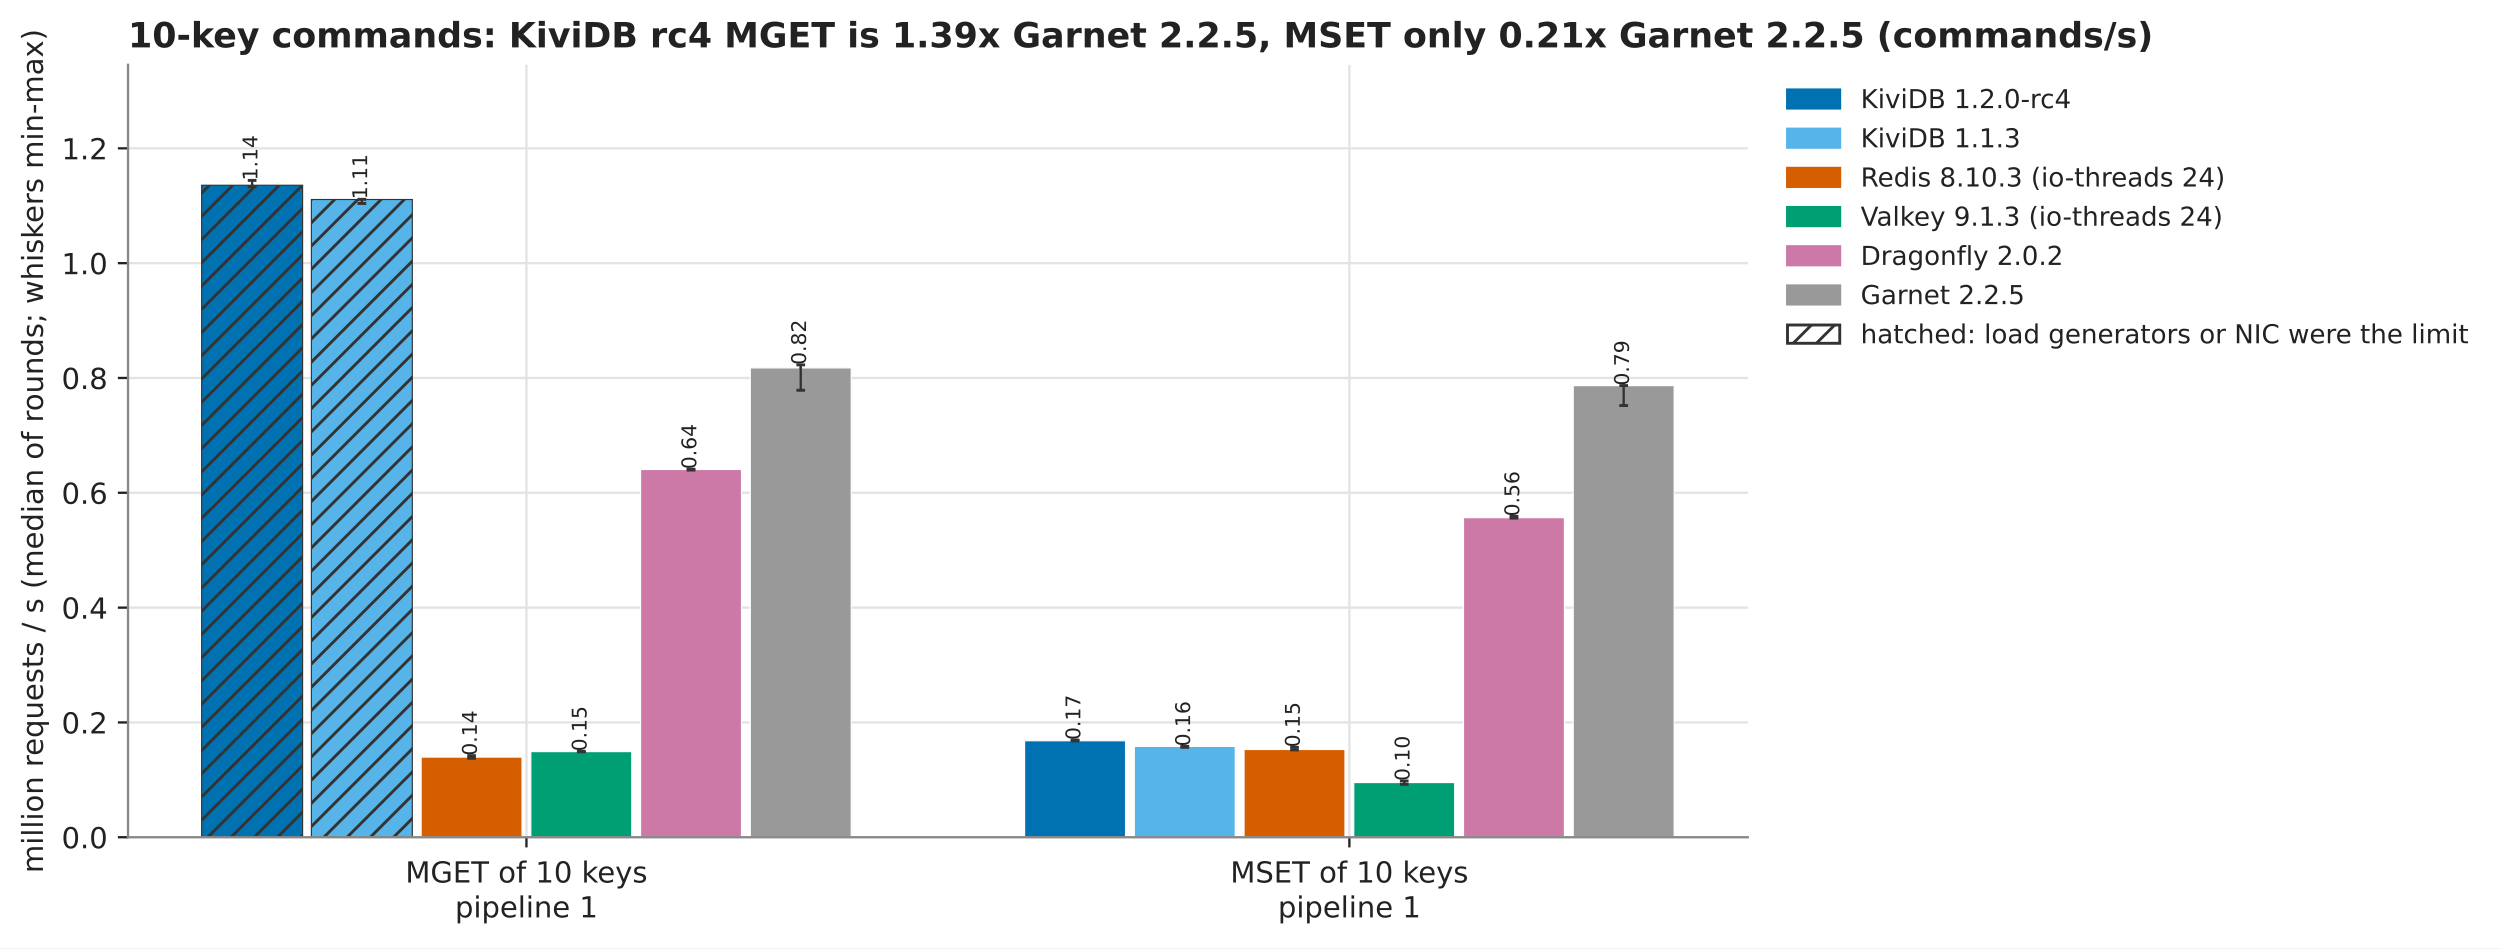
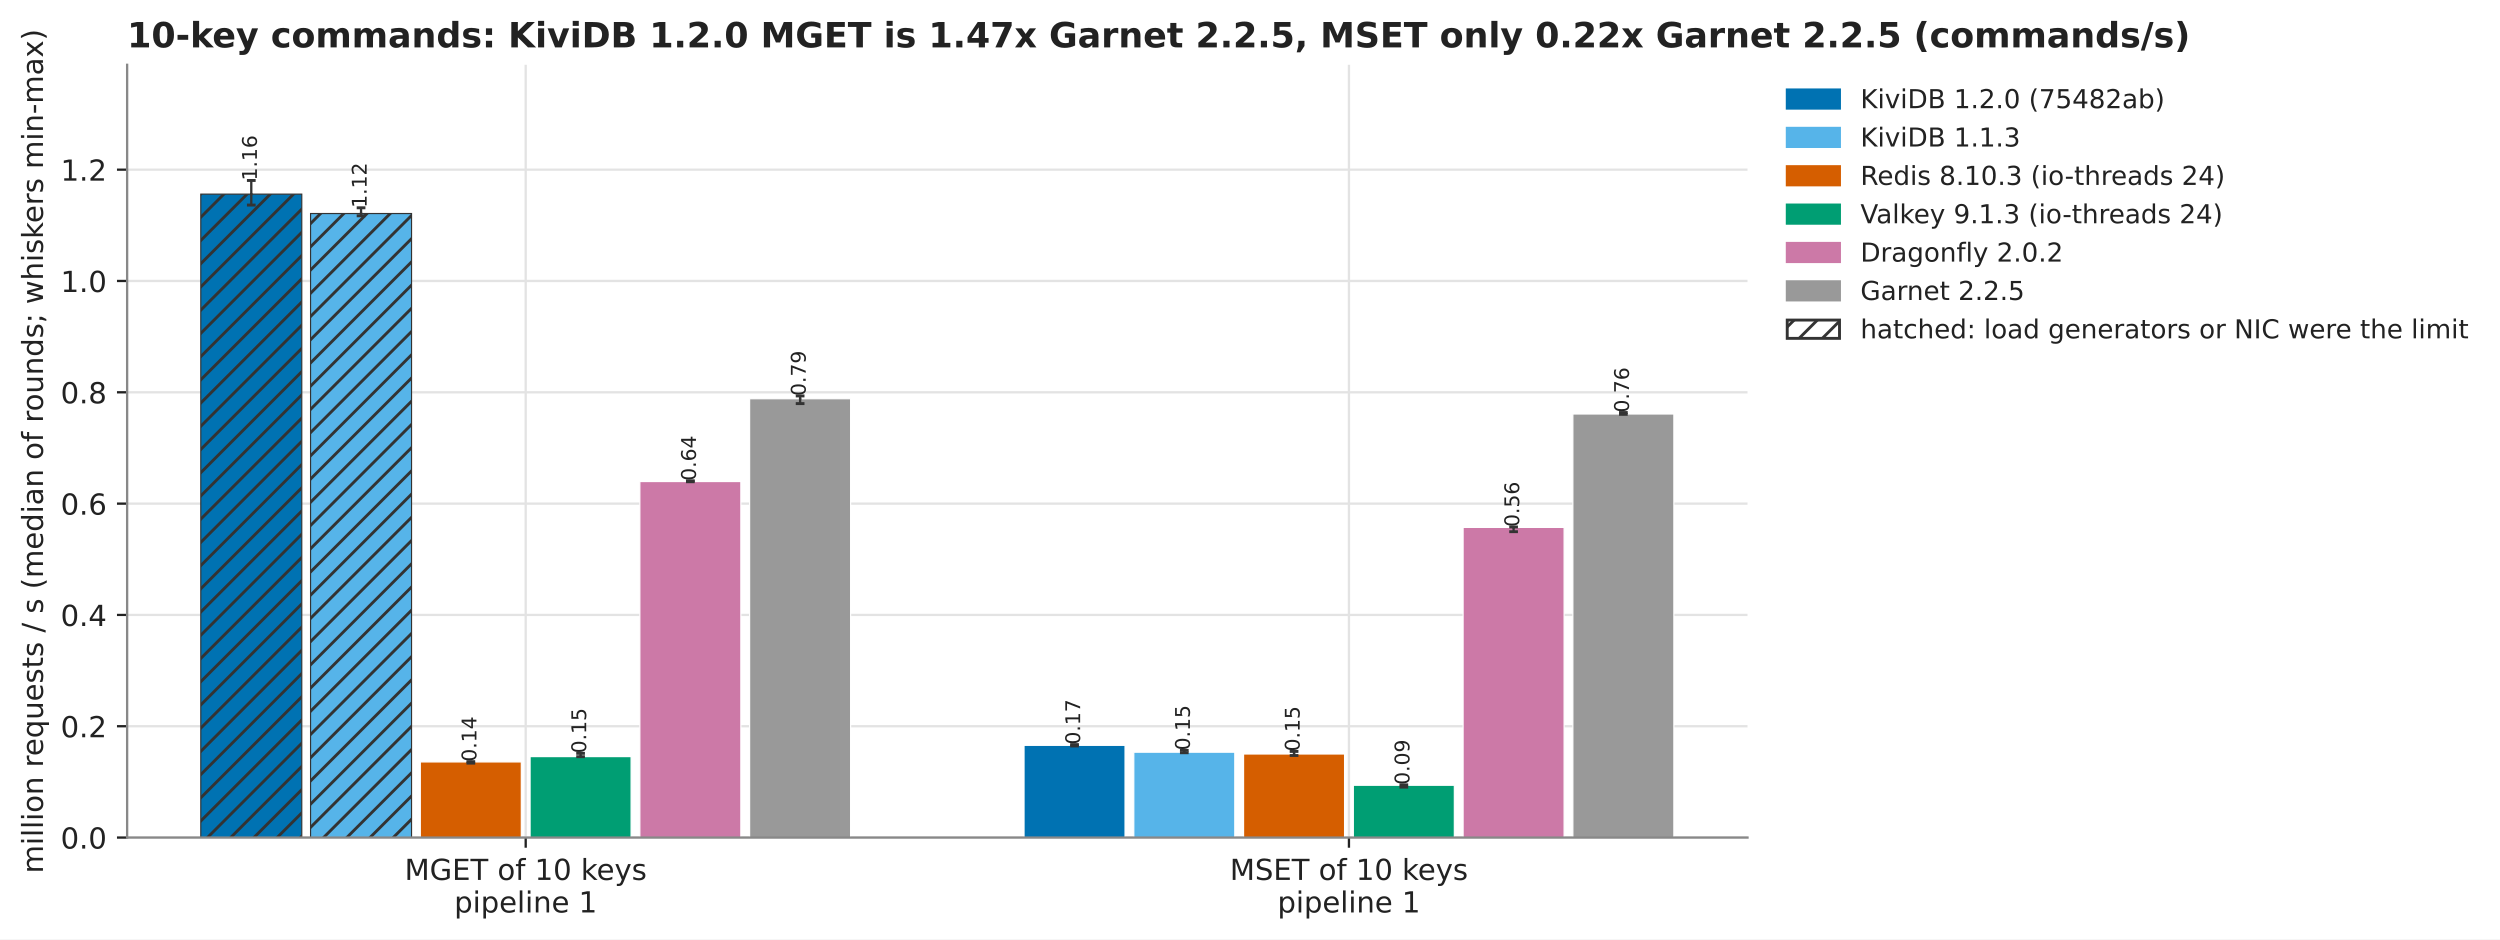
- <svg xmlns="http://www.w3.org/2000/svg" xmlns:xlink="http://www.w3.org/1999/xlink" width="861.239pt" height="326.636pt" viewBox="0 0 861.239 326.636" version="1.1">
+ <svg xmlns="http://www.w3.org/2000/svg" xmlns:xlink="http://www.w3.org/1999/xlink" width="860.912pt" height="323.506pt" viewBox="0 0 860.912 323.506" version="1.1">
  <defs>
    <style type="text/css">*{stroke-linejoin: round; stroke-linecap: butt}</style>
  </defs>
  <g id="figure_1">
    <g id="patch_1">
-       <path d="M -0 326.636  L 861.239 326.636  L 861.239 0  L -0 0  z " style="fill: #ffffff" />
+       <path d="M 0 323.506  L 860.912 323.506  L 860.912 0  L 0 0  z " style="fill: #ffffff" />
    </g>
    <g id="axes_1">
      <g id="patch_2">
-         <path d="M 44.104 288.43  L 602.104 288.43  L 602.104 22.318  L 44.104 22.318  z " style="fill: #ffffff" />
+         <path d="M 43.781 288.43  L 601.781 288.43  L 601.781 22.318  L 43.781 22.318  z " style="fill: #ffffff" />
      </g>
      <g id="matplotlib.axis_1">
        <g id="xtick_1">
          <g id="line2d_1">
-             <path d="M 181.355 288.43  L 181.355 22.318  " clip-path="url(#p637292c059)" style="fill: none; stroke: #e3e3e3; stroke-width: 0.8; stroke-linecap: square" />
+             <path d="M 181.032 288.43  L 181.032 22.318  " clip-path="url(#pe5ea37cde8)" style="fill: none; stroke: #e3e3e3; stroke-width: 0.8; stroke-linecap: square" />
          </g>
          <g id="line2d_2">
            <defs>
-               <path id="m4858686afa" d="M 0 0  L 0 3.5  " style="stroke: #222222; stroke-width: 0.8" />
+               <path id="ma29262323c" d="M 0 0  L 0 3.5  " style="stroke: #222222; stroke-width: 0.8" />
            </defs>
            <g>
-               <use xlink:href="#m4858686afa" x="181.355" y="288.43" style="fill: #222222; stroke: #222222; stroke-width: 0.8" />
+               <use xlink:href="#ma29262323c" x="181.032" y="288.43" style="fill: #222222; stroke: #222222; stroke-width: 0.8" />
            </g>
          </g>
          <g id="text_1">
-             <text style="font-size: 10px; font-family: 'DejaVu Sans'; fill: #222222" transform="translate(139.6462 304.0295)">MGET of 10 keys</text>
-             <text style="font-size: 10px; font-family: 'DejaVu Sans'; fill: #222222" transform="translate(156.747 316.0323)">pipeline 1</text>
+             <text style="fill: #222222; font: 10px 'DejaVu Sans'" transform="translate(139.3267 303.0286)">MGET of 10 keys</text>
+             <text style="fill: #222222; font: 10px 'DejaVu Sans'" transform="translate(156.4244 314.2264)">pipeline 1</text>
          </g>
        </g>
        <g id="xtick_2">
          <g id="line2d_3">
-             <path d="M 464.853 288.43  L 464.853 22.318  " clip-path="url(#p637292c059)" style="fill: none; stroke: #e3e3e3; stroke-width: 0.8; stroke-linecap: square" />
+             <path d="M 464.53 288.43  L 464.53 22.318  " clip-path="url(#pe5ea37cde8)" style="fill: none; stroke: #e3e3e3; stroke-width: 0.8; stroke-linecap: square" />
          </g>
          <g id="line2d_4">
            <g>
-               <use xlink:href="#m4858686afa" x="464.853" y="288.43" style="fill: #222222; stroke: #222222; stroke-width: 0.8" />
+               <use xlink:href="#ma29262323c" x="464.53" y="288.43" style="fill: #222222; stroke: #222222; stroke-width: 0.8" />
            </g>
          </g>
          <g id="text_2">
-             <text style="font-size: 10px; font-family: 'DejaVu Sans'; fill: #222222" transform="translate(423.8444 304.0295)">MSET of 10 keys</text>
-             <text style="font-size: 10px; font-family: 'DejaVu Sans'; fill: #222222" transform="translate(440.2452 316.0323)">pipeline 1</text>
+             <text style="fill: #222222; font: 10px 'DejaVu Sans'" transform="translate(423.5249 303.0286)">MSET of 10 keys</text>
+             <text style="fill: #222222; font: 10px 'DejaVu Sans'" transform="translate(439.9225 314.2264)">pipeline 1</text>
          </g>
        </g>
      </g>
      <g id="matplotlib.axis_2">
        <g id="ytick_1">
          <g id="line2d_5">
-             <path d="M 44.104 288.43  L 602.104 288.43  " clip-path="url(#p637292c059)" style="fill: none; stroke: #e3e3e3; stroke-width: 0.8; stroke-linecap: square" />
+             <path d="M 43.781 288.43  L 601.781 288.43  " clip-path="url(#pe5ea37cde8)" style="fill: none; stroke: #e3e3e3; stroke-width: 0.8; stroke-linecap: square" />
          </g>
          <g id="line2d_6">
            <defs>
-               <path id="mfb2376fb1e" d="M 0 0  L -3.5 0  " style="stroke: #222222; stroke-width: 0.8" />
+               <path id="m097b9c118c" d="M 0 0  L -3.5 0  " style="stroke: #222222; stroke-width: 0.8" />
            </defs>
            <g>
-               <use xlink:href="#mfb2376fb1e" x="44.104" y="288.43" style="fill: #222222; stroke: #222222; stroke-width: 0.8" />
+               <use xlink:href="#m097b9c118c" x="43.781" y="288.43" style="fill: #222222; stroke: #222222; stroke-width: 0.8" />
            </g>
          </g>
          <g id="text_3">
-             <text style="font-size: 10px; font-family: 'DejaVu Sans'; text-anchor: end; fill: #222222" x="37.104" y="292.229" transform="rotate(-0 37.10391 292.229)">0.0</text>
+             <text style="fill: #222222; font: 10px 'DejaVu Sans'; text-anchor: end" x="36.781" y="292.229" transform="rotate(-0 36.78125 292.2293)">0.0</text>
          </g>
        </g>
        <g id="ytick_2">
          <g id="line2d_7">
-             <path d="M 44.104 248.875  L 602.104 248.875  " clip-path="url(#p637292c059)" style="fill: none; stroke: #e3e3e3; stroke-width: 0.8; stroke-linecap: square" />
+             <path d="M 43.781 250.096  L 601.781 250.096  " clip-path="url(#pe5ea37cde8)" style="fill: none; stroke: #e3e3e3; stroke-width: 0.8; stroke-linecap: square" />
          </g>
          <g id="line2d_8">
            <g>
-               <use xlink:href="#mfb2376fb1e" x="44.104" y="248.875" style="fill: #222222; stroke: #222222; stroke-width: 0.8" />
+               <use xlink:href="#m097b9c118c" x="43.781" y="250.096" style="fill: #222222; stroke: #222222; stroke-width: 0.8" />
            </g>
          </g>
          <g id="text_4">
-             <text style="font-size: 10px; font-family: 'DejaVu Sans'; text-anchor: end; fill: #222222" x="37.104" y="252.674" transform="rotate(-0 37.10391 252.6737)">0.2</text>
+             <text style="fill: #222222; font: 10px 'DejaVu Sans'; text-anchor: end" x="36.781" y="253.895" transform="rotate(-0 36.78125 253.8955)">0.2</text>
          </g>
        </g>
        <g id="ytick_3">
          <g id="line2d_9">
-             <path d="M 44.104 209.32  L 602.104 209.32  " clip-path="url(#p637292c059)" style="fill: none; stroke: #e3e3e3; stroke-width: 0.8; stroke-linecap: square" />
+             <path d="M 43.781 211.762  L 601.781 211.762  " clip-path="url(#pe5ea37cde8)" style="fill: none; stroke: #e3e3e3; stroke-width: 0.8; stroke-linecap: square" />
          </g>
          <g id="line2d_10">
            <g>
-               <use xlink:href="#mfb2376fb1e" x="44.104" y="209.32" style="fill: #222222; stroke: #222222; stroke-width: 0.8" />
+               <use xlink:href="#m097b9c118c" x="43.781" y="211.762" style="fill: #222222; stroke: #222222; stroke-width: 0.8" />
            </g>
          </g>
          <g id="text_5">
-             <text style="font-size: 10px; font-family: 'DejaVu Sans'; text-anchor: end; fill: #222222" x="37.104" y="213.118" transform="rotate(-0 37.10391 213.1184)">0.4</text>
+             <text style="fill: #222222; font: 10px 'DejaVu Sans'; text-anchor: end" x="36.781" y="215.562" transform="rotate(-0 36.78125 215.5616)">0.4</text>
          </g>
        </g>
        <g id="ytick_4">
          <g id="line2d_11">
-             <path d="M 44.104 169.764  L 602.104 169.764  " clip-path="url(#p637292c059)" style="fill: none; stroke: #e3e3e3; stroke-width: 0.8; stroke-linecap: square" />
+             <path d="M 43.781 173.428  L 601.781 173.428  " clip-path="url(#pe5ea37cde8)" style="fill: none; stroke: #e3e3e3; stroke-width: 0.8; stroke-linecap: square" />
          </g>
          <g id="line2d_12">
            <g>
-               <use xlink:href="#mfb2376fb1e" x="44.104" y="169.764" style="fill: #222222; stroke: #222222; stroke-width: 0.8" />
+               <use xlink:href="#m097b9c118c" x="43.781" y="173.428" style="fill: #222222; stroke: #222222; stroke-width: 0.8" />
            </g>
          </g>
          <g id="text_6">
-             <text style="font-size: 10px; font-family: 'DejaVu Sans'; text-anchor: end; fill: #222222" x="37.104" y="173.563" transform="rotate(-0 37.10391 173.5632)">0.6</text>
+             <text style="fill: #222222; font: 10px 'DejaVu Sans'; text-anchor: end" x="36.781" y="177.228" transform="rotate(-0 36.78125 177.2277)">0.6</text>
          </g>
        </g>
        <g id="ytick_5">
          <g id="line2d_13">
-             <path d="M 44.104 130.209  L 602.104 130.209  " clip-path="url(#p637292c059)" style="fill: none; stroke: #e3e3e3; stroke-width: 0.8; stroke-linecap: square" />
+             <path d="M 43.781 135.095  L 601.781 135.095  " clip-path="url(#pe5ea37cde8)" style="fill: none; stroke: #e3e3e3; stroke-width: 0.8; stroke-linecap: square" />
          </g>
          <g id="line2d_14">
            <g>
-               <use xlink:href="#mfb2376fb1e" x="44.104" y="130.209" style="fill: #222222; stroke: #222222; stroke-width: 0.8" />
+               <use xlink:href="#m097b9c118c" x="43.781" y="135.095" style="fill: #222222; stroke: #222222; stroke-width: 0.8" />
            </g>
          </g>
          <g id="text_7">
-             <text style="font-size: 10px; font-family: 'DejaVu Sans'; text-anchor: end; fill: #222222" x="37.104" y="134.008" transform="rotate(-0 37.10391 134.0079)">0.8</text>
+             <text style="fill: #222222; font: 10px 'DejaVu Sans'; text-anchor: end" x="36.781" y="138.894" transform="rotate(-0 36.78125 138.8938)">0.8</text>
          </g>
        </g>
        <g id="ytick_6">
          <g id="line2d_15">
-             <path d="M 44.104 90.654  L 602.104 90.654  " clip-path="url(#p637292c059)" style="fill: none; stroke: #e3e3e3; stroke-width: 0.8; stroke-linecap: square" />
+             <path d="M 43.781 96.761  L 601.781 96.761  " clip-path="url(#pe5ea37cde8)" style="fill: none; stroke: #e3e3e3; stroke-width: 0.8; stroke-linecap: square" />
          </g>
          <g id="line2d_16">
            <g>
-               <use xlink:href="#mfb2376fb1e" x="44.104" y="90.654" style="fill: #222222; stroke: #222222; stroke-width: 0.8" />
+               <use xlink:href="#m097b9c118c" x="43.781" y="96.761" style="fill: #222222; stroke: #222222; stroke-width: 0.8" />
            </g>
          </g>
          <g id="text_8">
-             <text style="font-size: 10px; font-family: 'DejaVu Sans'; text-anchor: end; fill: #222222" x="37.104" y="94.453" transform="rotate(-0 37.10391 94.45269)">1.0</text>
+             <text style="fill: #222222; font: 10px 'DejaVu Sans'; text-anchor: end" x="36.781" y="100.56" transform="rotate(-0 36.78125 100.5599)">1.0</text>
          </g>
        </g>
        <g id="ytick_7">
          <g id="line2d_17">
-             <path d="M 44.104 51.099  L 602.104 51.099  " clip-path="url(#p637292c059)" style="fill: none; stroke: #e3e3e3; stroke-width: 0.8; stroke-linecap: square" />
+             <path d="M 43.781 58.427  L 601.781 58.427  " clip-path="url(#pe5ea37cde8)" style="fill: none; stroke: #e3e3e3; stroke-width: 0.8; stroke-linecap: square" />
          </g>
          <g id="line2d_18">
            <g>
-               <use xlink:href="#mfb2376fb1e" x="44.104" y="51.099" style="fill: #222222; stroke: #222222; stroke-width: 0.8" />
+               <use xlink:href="#m097b9c118c" x="43.781" y="58.427" style="fill: #222222; stroke: #222222; stroke-width: 0.8" />
            </g>
          </g>
          <g id="text_9">
-             <text style="font-size: 10px; font-family: 'DejaVu Sans'; text-anchor: end; fill: #222222" x="37.104" y="54.897" transform="rotate(-0 37.10391 54.89743)">1.2</text>
+             <text style="fill: #222222; font: 10px 'DejaVu Sans'; text-anchor: end" x="36.781" y="62.226" transform="rotate(-0 36.78125 62.22601)">1.2</text>
          </g>
        </g>
        <g id="text_10">
-           <text style="font-size: 10px; font-family: 'DejaVu Sans'; text-anchor: middle; fill: #222222" x="14.798" y="155.374" transform="rotate(-90 14.79844 155.3741)">million requests / s (median of rounds; whiskers min-max)</text>
+           <text style="fill: #222222; font: 10px 'DejaVu Sans'; text-anchor: middle" x="14.798" y="155.374" transform="rotate(-90 14.79844 155.3741)">million requests / s (median of rounds; whiskers min-max)</text>
        </g>
      </g>
      <g id="patch_3">
-         <path d="M 69.468 288.43  L 104.243 288.43  L 104.243 63.821  L 69.468 63.821  z " clip-path="url(#p637292c059)" style="fill: url(#h8022927307); stroke: #333333; stroke-width: 0.4; stroke-linejoin: miter" />
+         <path d="M 69.145 288.43  L 103.921 288.43  L 103.921 66.853  L 69.145 66.853  z " clip-path="url(#pe5ea37cde8)" style="fill: url(#ha1a0cb5567); stroke: #333333; stroke-width: 0.4; stroke-linejoin: miter" />
      </g>
      <g id="patch_4">
-         <path d="M 352.966 288.43  L 387.741 288.43  L 387.741 255.19  L 352.966 255.19  z " clip-path="url(#p637292c059)" style="fill: #0072b2; stroke: #ffffff; stroke-width: 0.4; stroke-linejoin: miter" />
+         <path d="M 352.643 288.43  L 387.419 288.43  L 387.419 256.683  L 352.643 256.683  z " clip-path="url(#pe5ea37cde8)" style="fill: #0072b2; stroke: #ffffff; stroke-width: 0.4; stroke-linejoin: miter" />
      </g>
      <g id="patch_5">
-         <path d="M 107.267 288.43  L 142.043 288.43  L 142.043 68.723  L 107.267 68.723  z " clip-path="url(#p637292c059)" style="fill: url(#h9b6478b9d1); stroke: #333333; stroke-width: 0.4; stroke-linejoin: miter" />
+         <path d="M 106.945 288.43  L 141.72 288.43  L 141.72 73.533  L 106.945 73.533  z " clip-path="url(#pe5ea37cde8)" style="fill: url(#ha9dd0ed3ce); stroke: #333333; stroke-width: 0.4; stroke-linejoin: miter" />
      </g>
      <g id="patch_6">
-         <path d="M 390.765 288.43  L 425.541 288.43  L 425.541 257.141  L 390.765 257.141  z " clip-path="url(#p637292c059)" style="fill: #56b4e9; stroke: #ffffff; stroke-width: 0.4; stroke-linejoin: miter" />
+         <path d="M 390.443 288.43  L 425.219 288.43  L 425.219 259.027  L 390.443 259.027  z " clip-path="url(#pe5ea37cde8)" style="fill: #56b4e9; stroke: #ffffff; stroke-width: 0.4; stroke-linejoin: miter" />
      </g>
      <g id="patch_7">
-         <path d="M 145.067 288.43  L 179.843 288.43  L 179.843 260.81  L 145.067 260.81  z " clip-path="url(#p637292c059)" style="fill: #d55e00; stroke: #ffffff; stroke-width: 0.4; stroke-linejoin: miter" />
+         <path d="M 144.744 288.43  L 179.52 288.43  L 179.52 262.386  L 144.744 262.386  z " clip-path="url(#pe5ea37cde8)" style="fill: #d55e00; stroke: #ffffff; stroke-width: 0.4; stroke-linejoin: miter" />
      </g>
      <g id="patch_8">
-         <path d="M 428.565 288.43  L 463.341 288.43  L 463.341 258.197  L 428.565 258.197  z " clip-path="url(#p637292c059)" style="fill: #d55e00; stroke: #ffffff; stroke-width: 0.4; stroke-linejoin: miter" />
+         <path d="M 428.243 288.43  L 463.018 288.43  L 463.018 259.656  L 428.243 259.656  z " clip-path="url(#pe5ea37cde8)" style="fill: #d55e00; stroke: #ffffff; stroke-width: 0.4; stroke-linejoin: miter" />
      </g>
      <g id="patch_9">
-         <path d="M 182.867 288.43  L 217.643 288.43  L 217.643 258.94  L 182.867 258.94  z " clip-path="url(#p637292c059)" style="fill: #009e73; stroke: #ffffff; stroke-width: 0.4; stroke-linejoin: miter" />
+         <path d="M 182.544 288.43  L 217.32 288.43  L 217.32 260.544  L 182.544 260.544  z " clip-path="url(#pe5ea37cde8)" style="fill: #009e73; stroke: #ffffff; stroke-width: 0.4; stroke-linejoin: miter" />
      </g>
      <g id="patch_10">
-         <path d="M 466.365 288.43  L 501.141 288.43  L 501.141 269.592  L 466.365 269.592  z " clip-path="url(#p637292c059)" style="fill: #009e73; stroke: #ffffff; stroke-width: 0.4; stroke-linejoin: miter" />
+         <path d="M 466.042 288.43  L 500.818 288.43  L 500.818 270.429  L 466.042 270.429  z " clip-path="url(#pe5ea37cde8)" style="fill: #009e73; stroke: #ffffff; stroke-width: 0.4; stroke-linejoin: miter" />
      </g>
      <g id="patch_11">
-         <path d="M 220.667 288.43  L 255.442 288.43  L 255.442 161.731  L 220.667 161.731  z " clip-path="url(#p637292c059)" style="fill: #cc79a7; stroke: #ffffff; stroke-width: 0.4; stroke-linejoin: miter" />
+         <path d="M 220.344 288.43  L 255.12 288.43  L 255.12 165.822  L 220.344 165.822  z " clip-path="url(#pe5ea37cde8)" style="fill: #cc79a7; stroke: #ffffff; stroke-width: 0.4; stroke-linejoin: miter" />
      </g>
      <g id="patch_12">
-         <path d="M 504.165 288.43  L 538.941 288.43  L 538.941 178.35  L 504.165 178.35  z " clip-path="url(#p637292c059)" style="fill: #cc79a7; stroke: #ffffff; stroke-width: 0.4; stroke-linejoin: miter" />
+         <path d="M 503.842 288.43  L 538.618 288.43  L 538.618 181.627  L 503.842 181.627  z " clip-path="url(#pe5ea37cde8)" style="fill: #cc79a7; stroke: #ffffff; stroke-width: 0.4; stroke-linejoin: miter" />
      </g>
      <g id="patch_13">
-         <path d="M 258.466 288.43  L 293.242 288.43  L 293.242 126.74  L 258.466 126.74  z " clip-path="url(#p637292c059)" style="fill: #999999; stroke: #ffffff; stroke-width: 0.4; stroke-linejoin: miter" />
+         <path d="M 258.144 288.43  L 292.919 288.43  L 292.919 137.323  L 258.144 137.323  z " clip-path="url(#pe5ea37cde8)" style="fill: #999999; stroke: #ffffff; stroke-width: 0.4; stroke-linejoin: miter" />
      </g>
      <g id="patch_14">
-         <path d="M 541.964 288.43  L 576.74 288.43  L 576.74 132.834  L 541.964 132.834  z " clip-path="url(#p637292c059)" style="fill: #999999; stroke: #ffffff; stroke-width: 0.4; stroke-linejoin: miter" />
+         <path d="M 541.642 288.43  L 576.418 288.43  L 576.418 142.569  L 541.642 142.569  z " clip-path="url(#pe5ea37cde8)" style="fill: #999999; stroke: #ffffff; stroke-width: 0.4; stroke-linejoin: miter" />
      </g>
      <g id="LineCollection_1">
-         <path d="M 86.855 64.339  L 86.855 62.144  " clip-path="url(#p637292c059)" style="fill: none; stroke: #333333; stroke-width: 0.8" />
+         <path d="M 86.533 70.614  L 86.533 62.144  " clip-path="url(#pe5ea37cde8)" style="fill: none; stroke: #333333; stroke-width: 0.8" />
      </g>
      <g id="line2d_19">
        <defs>
-           <path id="me67c59ea5a" d="M 1.5 0  L -1.5 -0  " style="stroke: #333333" />
+           <path id="m049da95241" d="M 1.5 0  L -1.5 -0  " style="stroke: #333333" />
        </defs>
-         <g clip-path="url(#p637292c059)">
-           <use xlink:href="#me67c59ea5a" x="86.855" y="64.339" style="fill: #333333; stroke: #333333" />
+         <g clip-path="url(#pe5ea37cde8)">
+           <use xlink:href="#m049da95241" x="86.533" y="70.614" style="fill: #333333; stroke: #333333" />
        </g>
      </g>
      <g id="line2d_20">
-         <g clip-path="url(#p637292c059)">
-           <use xlink:href="#me67c59ea5a" x="86.855" y="62.144" style="fill: #333333; stroke: #333333" />
+         <g clip-path="url(#pe5ea37cde8)">
+           <use xlink:href="#m049da95241" x="86.533" y="62.144" style="fill: #333333; stroke: #333333" />
        </g>
      </g>
      <g id="LineCollection_2">
-         <path d="M 370.354 255.245  L 370.354 254.934  " clip-path="url(#p637292c059)" style="fill: none; stroke: #333333; stroke-width: 0.8" />
+         <path d="M 370.031 256.9  L 370.031 256.403  " clip-path="url(#pe5ea37cde8)" style="fill: none; stroke: #333333; stroke-width: 0.8" />
      </g>
      <g id="line2d_21">
-         <g clip-path="url(#p637292c059)">
-           <use xlink:href="#me67c59ea5a" x="370.354" y="255.245" style="fill: #333333; stroke: #333333" />
+         <g clip-path="url(#pe5ea37cde8)">
+           <use xlink:href="#m049da95241" x="370.031" y="256.9" style="fill: #333333; stroke: #333333" />
        </g>
      </g>
      <g id="line2d_22">
-         <g clip-path="url(#p637292c059)">
-           <use xlink:href="#me67c59ea5a" x="370.354" y="254.934" style="fill: #333333; stroke: #333333" />
+         <g clip-path="url(#pe5ea37cde8)">
+           <use xlink:href="#m049da95241" x="370.031" y="256.403" style="fill: #333333; stroke: #333333" />
        </g>
      </g>
      <g id="LineCollection_3">
-         <path d="M 124.655 70.091  L 124.655 68.655  " clip-path="url(#p637292c059)" style="fill: none; stroke: #333333; stroke-width: 0.8" />
+         <path d="M 124.333 74.312  L 124.333 71.564  " clip-path="url(#pe5ea37cde8)" style="fill: none; stroke: #333333; stroke-width: 0.8" />
      </g>
      <g id="line2d_23">
-         <g clip-path="url(#p637292c059)">
-           <use xlink:href="#me67c59ea5a" x="124.655" y="70.091" style="fill: #333333; stroke: #333333" />
+         <g clip-path="url(#pe5ea37cde8)">
+           <use xlink:href="#m049da95241" x="124.333" y="74.312" style="fill: #333333; stroke: #333333" />
        </g>
      </g>
      <g id="line2d_24">
-         <g clip-path="url(#p637292c059)">
-           <use xlink:href="#me67c59ea5a" x="124.655" y="68.655" style="fill: #333333; stroke: #333333" />
+         <g clip-path="url(#pe5ea37cde8)">
+           <use xlink:href="#m049da95241" x="124.333" y="71.564" style="fill: #333333; stroke: #333333" />
        </g>
      </g>
      <g id="LineCollection_4">
-         <path d="M 408.153 257.469  L 408.153 257.119  " clip-path="url(#p637292c059)" style="fill: none; stroke: #333333; stroke-width: 0.8" />
+         <path d="M 407.831 259.224  L 407.831 258.4  " clip-path="url(#pe5ea37cde8)" style="fill: none; stroke: #333333; stroke-width: 0.8" />
      </g>
      <g id="line2d_25">
-         <g clip-path="url(#p637292c059)">
-           <use xlink:href="#me67c59ea5a" x="408.153" y="257.469" style="fill: #333333; stroke: #333333" />
+         <g clip-path="url(#pe5ea37cde8)">
+           <use xlink:href="#m049da95241" x="407.831" y="259.224" style="fill: #333333; stroke: #333333" />
        </g>
      </g>
      <g id="line2d_26">
-         <g clip-path="url(#p637292c059)">
-           <use xlink:href="#me67c59ea5a" x="408.153" y="257.119" style="fill: #333333; stroke: #333333" />
+         <g clip-path="url(#pe5ea37cde8)">
+           <use xlink:href="#m049da95241" x="407.831" y="258.4" style="fill: #333333; stroke: #333333" />
        </g>
      </g>
      <g id="LineCollection_5">
-         <path d="M 162.455 261.221  L 162.455 260.326  " clip-path="url(#p637292c059)" style="fill: none; stroke: #333333; stroke-width: 0.8" />
+         <path d="M 162.132 262.812  L 162.132 262.296  " clip-path="url(#pe5ea37cde8)" style="fill: none; stroke: #333333; stroke-width: 0.8" />
      </g>
      <g id="line2d_27">
-         <g clip-path="url(#p637292c059)">
-           <use xlink:href="#me67c59ea5a" x="162.455" y="261.221" style="fill: #333333; stroke: #333333" />
+         <g clip-path="url(#pe5ea37cde8)">
+           <use xlink:href="#m049da95241" x="162.132" y="262.812" style="fill: #333333; stroke: #333333" />
        </g>
      </g>
      <g id="line2d_28">
-         <g clip-path="url(#p637292c059)">
-           <use xlink:href="#me67c59ea5a" x="162.455" y="260.326" style="fill: #333333; stroke: #333333" />
+         <g clip-path="url(#pe5ea37cde8)">
+           <use xlink:href="#m049da95241" x="162.132" y="262.296" style="fill: #333333; stroke: #333333" />
        </g>
      </g>
      <g id="LineCollection_6">
-         <path d="M 445.953 258.337  L 445.953 257.453  " clip-path="url(#p637292c059)" style="fill: none; stroke: #333333; stroke-width: 0.8" />
+         <path d="M 445.63 260.163  L 445.63 258.761  " clip-path="url(#pe5ea37cde8)" style="fill: none; stroke: #333333; stroke-width: 0.8" />
      </g>
      <g id="line2d_29">
-         <g clip-path="url(#p637292c059)">
-           <use xlink:href="#me67c59ea5a" x="445.953" y="258.337" style="fill: #333333; stroke: #333333" />
+         <g clip-path="url(#pe5ea37cde8)">
+           <use xlink:href="#m049da95241" x="445.63" y="260.163" style="fill: #333333; stroke: #333333" />
        </g>
      </g>
      <g id="line2d_30">
-         <g clip-path="url(#p637292c059)">
-           <use xlink:href="#me67c59ea5a" x="445.953" y="257.453" style="fill: #333333; stroke: #333333" />
+         <g clip-path="url(#pe5ea37cde8)">
+           <use xlink:href="#m049da95241" x="445.63" y="258.761" style="fill: #333333; stroke: #333333" />
        </g>
      </g>
      <g id="LineCollection_7">
-         <path d="M 200.255 258.998  L 200.255 258.826  " clip-path="url(#p637292c059)" style="fill: none; stroke: #333333; stroke-width: 0.8" />
+         <path d="M 199.932 260.577  L 199.932 259.42  " clip-path="url(#pe5ea37cde8)" style="fill: none; stroke: #333333; stroke-width: 0.8" />
      </g>
      <g id="line2d_31">
-         <g clip-path="url(#p637292c059)">
-           <use xlink:href="#me67c59ea5a" x="200.255" y="258.998" style="fill: #333333; stroke: #333333" />
+         <g clip-path="url(#pe5ea37cde8)">
+           <use xlink:href="#m049da95241" x="199.932" y="260.577" style="fill: #333333; stroke: #333333" />
        </g>
      </g>
      <g id="line2d_32">
-         <g clip-path="url(#p637292c059)">
-           <use xlink:href="#me67c59ea5a" x="200.255" y="258.826" style="fill: #333333; stroke: #333333" />
+         <g clip-path="url(#pe5ea37cde8)">
+           <use xlink:href="#m049da95241" x="199.932" y="259.42" style="fill: #333333; stroke: #333333" />
        </g>
      </g>
      <g id="LineCollection_8">
-         <path d="M 483.753 270.196  L 483.753 269.043  " clip-path="url(#p637292c059)" style="fill: none; stroke: #333333; stroke-width: 0.8" />
+         <path d="M 483.43 271.057  L 483.43 270.271  " clip-path="url(#pe5ea37cde8)" style="fill: none; stroke: #333333; stroke-width: 0.8" />
      </g>
      <g id="line2d_33">
-         <g clip-path="url(#p637292c059)">
-           <use xlink:href="#me67c59ea5a" x="483.753" y="270.196" style="fill: #333333; stroke: #333333" />
+         <g clip-path="url(#pe5ea37cde8)">
+           <use xlink:href="#m049da95241" x="483.43" y="271.057" style="fill: #333333; stroke: #333333" />
        </g>
      </g>
      <g id="line2d_34">
-         <g clip-path="url(#p637292c059)">
-           <use xlink:href="#me67c59ea5a" x="483.753" y="269.043" style="fill: #333333; stroke: #333333" />
+         <g clip-path="url(#pe5ea37cde8)">
+           <use xlink:href="#m049da95241" x="483.43" y="270.271" style="fill: #333333; stroke: #333333" />
        </g>
      </g>
      <g id="LineCollection_9">
-         <path d="M 238.054 161.946  L 238.054 161.632  " clip-path="url(#p637292c059)" style="fill: none; stroke: #333333; stroke-width: 0.8" />
+         <path d="M 237.732 165.892  L 237.732 165.571  " clip-path="url(#pe5ea37cde8)" style="fill: none; stroke: #333333; stroke-width: 0.8" />
      </g>
      <g id="line2d_35">
-         <g clip-path="url(#p637292c059)">
-           <use xlink:href="#me67c59ea5a" x="238.054" y="161.946" style="fill: #333333; stroke: #333333" />
+         <g clip-path="url(#pe5ea37cde8)">
+           <use xlink:href="#m049da95241" x="237.732" y="165.892" style="fill: #333333; stroke: #333333" />
        </g>
      </g>
      <g id="line2d_36">
-         <g clip-path="url(#p637292c059)">
-           <use xlink:href="#me67c59ea5a" x="238.054" y="161.632" style="fill: #333333; stroke: #333333" />
+         <g clip-path="url(#pe5ea37cde8)">
+           <use xlink:href="#m049da95241" x="237.732" y="165.571" style="fill: #333333; stroke: #333333" />
        </g>
      </g>
      <g id="LineCollection_10">
-         <path d="M 521.553 178.494  L 521.553 177.887  " clip-path="url(#p637292c059)" style="fill: none; stroke: #333333; stroke-width: 0.8" />
+         <path d="M 521.23 183.098  L 521.23 181.47  " clip-path="url(#pe5ea37cde8)" style="fill: none; stroke: #333333; stroke-width: 0.8" />
      </g>
      <g id="line2d_37">
-         <g clip-path="url(#p637292c059)">
-           <use xlink:href="#me67c59ea5a" x="521.553" y="178.494" style="fill: #333333; stroke: #333333" />
+         <g clip-path="url(#pe5ea37cde8)">
+           <use xlink:href="#m049da95241" x="521.23" y="183.098" style="fill: #333333; stroke: #333333" />
        </g>
      </g>
      <g id="line2d_38">
-         <g clip-path="url(#p637292c059)">
-           <use xlink:href="#me67c59ea5a" x="521.553" y="177.887" style="fill: #333333; stroke: #333333" />
+         <g clip-path="url(#pe5ea37cde8)">
+           <use xlink:href="#m049da95241" x="521.23" y="181.47" style="fill: #333333; stroke: #333333" />
        </g>
      </g>
      <g id="LineCollection_11">
-         <path d="M 275.854 134.44  L 275.854 125.706  " clip-path="url(#p637292c059)" style="fill: none; stroke: #333333; stroke-width: 0.8" />
+         <path d="M 275.532 138.992  L 275.532 136.35  " clip-path="url(#pe5ea37cde8)" style="fill: none; stroke: #333333; stroke-width: 0.8" />
      </g>
      <g id="line2d_39">
-         <g clip-path="url(#p637292c059)">
-           <use xlink:href="#me67c59ea5a" x="275.854" y="134.44" style="fill: #333333; stroke: #333333" />
+         <g clip-path="url(#pe5ea37cde8)">
+           <use xlink:href="#m049da95241" x="275.532" y="138.992" style="fill: #333333; stroke: #333333" />
        </g>
      </g>
      <g id="line2d_40">
-         <g clip-path="url(#p637292c059)">
-           <use xlink:href="#me67c59ea5a" x="275.854" y="125.706" style="fill: #333333; stroke: #333333" />
+         <g clip-path="url(#pe5ea37cde8)">
+           <use xlink:href="#m049da95241" x="275.532" y="136.35" style="fill: #333333; stroke: #333333" />
        </g>
      </g>
      <g id="LineCollection_12">
-         <path d="M 559.352 139.7  L 559.352 132.828  " clip-path="url(#p637292c059)" style="fill: none; stroke: #333333; stroke-width: 0.8" />
+         <path d="M 559.03 142.689  L 559.03 142.063  " clip-path="url(#pe5ea37cde8)" style="fill: none; stroke: #333333; stroke-width: 0.8" />
      </g>
      <g id="line2d_41">
-         <g clip-path="url(#p637292c059)">
-           <use xlink:href="#me67c59ea5a" x="559.352" y="139.7" style="fill: #333333; stroke: #333333" />
+         <g clip-path="url(#pe5ea37cde8)">
+           <use xlink:href="#m049da95241" x="559.03" y="142.689" style="fill: #333333; stroke: #333333" />
        </g>
      </g>
      <g id="line2d_42">
-         <g clip-path="url(#p637292c059)">
-           <use xlink:href="#me67c59ea5a" x="559.352" y="132.828" style="fill: #333333; stroke: #333333" />
+         <g clip-path="url(#pe5ea37cde8)">
+           <use xlink:href="#m049da95241" x="559.03" y="142.063" style="fill: #333333; stroke: #333333" />
        </g>
      </g>
      <g id="line2d_43">
-         <path d="M 86.855 63.821  " clip-path="url(#p637292c059)" style="fill: none; stroke: #333333; stroke-width: 0.8; stroke-linecap: square" />
+         <path d="M 86.533 66.853  " clip-path="url(#pe5ea37cde8)" style="fill: none; stroke: #333333; stroke-width: 0.8; stroke-linecap: square" />
      </g>
      <g id="line2d_44">
-         <path d="M 370.354 255.19  " clip-path="url(#p637292c059)" style="fill: none; stroke: #333333; stroke-width: 0.8; stroke-linecap: square" />
+         <path d="M 370.031 256.683  " clip-path="url(#pe5ea37cde8)" style="fill: none; stroke: #333333; stroke-width: 0.8; stroke-linecap: square" />
      </g>
      <g id="line2d_45">
-         <path d="M 124.655 68.723  " clip-path="url(#p637292c059)" style="fill: none; stroke: #333333; stroke-width: 0.8; stroke-linecap: square" />
+         <path d="M 124.333 73.533  " clip-path="url(#pe5ea37cde8)" style="fill: none; stroke: #333333; stroke-width: 0.8; stroke-linecap: square" />
      </g>
      <g id="line2d_46">
-         <path d="M 408.153 257.141  " clip-path="url(#p637292c059)" style="fill: none; stroke: #333333; stroke-width: 0.8; stroke-linecap: square" />
+         <path d="M 407.831 259.027  " clip-path="url(#pe5ea37cde8)" style="fill: none; stroke: #333333; stroke-width: 0.8; stroke-linecap: square" />
      </g>
      <g id="line2d_47">
-         <path d="M 162.455 260.81  " clip-path="url(#p637292c059)" style="fill: none; stroke: #333333; stroke-width: 0.8; stroke-linecap: square" />
+         <path d="M 162.132 262.386  " clip-path="url(#pe5ea37cde8)" style="fill: none; stroke: #333333; stroke-width: 0.8; stroke-linecap: square" />
      </g>
      <g id="line2d_48">
-         <path d="M 445.953 258.197  " clip-path="url(#p637292c059)" style="fill: none; stroke: #333333; stroke-width: 0.8; stroke-linecap: square" />
+         <path d="M 445.63 259.656  " clip-path="url(#pe5ea37cde8)" style="fill: none; stroke: #333333; stroke-width: 0.8; stroke-linecap: square" />
      </g>
      <g id="line2d_49">
-         <path d="M 200.255 258.94  " clip-path="url(#p637292c059)" style="fill: none; stroke: #333333; stroke-width: 0.8; stroke-linecap: square" />
+         <path d="M 199.932 260.544  " clip-path="url(#pe5ea37cde8)" style="fill: none; stroke: #333333; stroke-width: 0.8; stroke-linecap: square" />
      </g>
      <g id="line2d_50">
-         <path d="M 483.753 269.592  " clip-path="url(#p637292c059)" style="fill: none; stroke: #333333; stroke-width: 0.8; stroke-linecap: square" />
+         <path d="M 483.43 270.429  " clip-path="url(#pe5ea37cde8)" style="fill: none; stroke: #333333; stroke-width: 0.8; stroke-linecap: square" />
      </g>
      <g id="line2d_51">
-         <path d="M 238.054 161.731  " clip-path="url(#p637292c059)" style="fill: none; stroke: #333333; stroke-width: 0.8; stroke-linecap: square" />
+         <path d="M 237.732 165.822  " clip-path="url(#pe5ea37cde8)" style="fill: none; stroke: #333333; stroke-width: 0.8; stroke-linecap: square" />
      </g>
      <g id="line2d_52">
-         <path d="M 521.553 178.35  " clip-path="url(#p637292c059)" style="fill: none; stroke: #333333; stroke-width: 0.8; stroke-linecap: square" />
+         <path d="M 521.23 181.627  " clip-path="url(#pe5ea37cde8)" style="fill: none; stroke: #333333; stroke-width: 0.8; stroke-linecap: square" />
      </g>
      <g id="line2d_53">
-         <path d="M 275.854 126.74  " clip-path="url(#p637292c059)" style="fill: none; stroke: #333333; stroke-width: 0.8; stroke-linecap: square" />
+         <path d="M 275.532 137.323  " clip-path="url(#pe5ea37cde8)" style="fill: none; stroke: #333333; stroke-width: 0.8; stroke-linecap: square" />
      </g>
      <g id="line2d_54">
-         <path d="M 559.352 132.834  " clip-path="url(#p637292c059)" style="fill: none; stroke: #333333; stroke-width: 0.8; stroke-linecap: square" />
+         <path d="M 559.03 142.569  " clip-path="url(#pe5ea37cde8)" style="fill: none; stroke: #333333; stroke-width: 0.8; stroke-linecap: square" />
      </g>
      <g id="patch_15">
-         <path d="M 44.104 288.43  L 44.104 22.318  " style="fill: none; stroke: #888888; stroke-width: 0.8; stroke-linejoin: miter; stroke-linecap: square" />
+         <path d="M 43.781 288.43  L 43.781 22.318  " style="fill: none; stroke: #888888; stroke-width: 0.8; stroke-linejoin: miter; stroke-linecap: square" />
      </g>
      <g id="patch_16">
-         <path d="M 44.104 288.43  L 602.104 288.43  " style="fill: none; stroke: #888888; stroke-width: 0.8; stroke-linejoin: miter; stroke-linecap: square" />
+         <path d="M 43.781 288.43  L 601.781 288.43  " style="fill: none; stroke: #888888; stroke-width: 0.8; stroke-linejoin: miter; stroke-linecap: square" />
      </g>
      <g id="text_11">
-         <text style="font-size: 7px; font-family: 'DejaVu Sans'; fill: #222222" transform="translate(88.67379 62.14441) rotate(-90)"> 1.14</text>
+         <text style="fill: #222222; font: 7px 'DejaVu Sans'" transform="translate(88.46434 62.14441) rotate(-90)"> 1.16</text>
      </g>
      <g id="text_12">
-         <text style="font-size: 7px; font-family: 'DejaVu Sans'; fill: #222222" transform="translate(372.172 254.9335) rotate(-90)"> 0.17</text>
+         <text style="fill: #222222; font: 7px 'DejaVu Sans'" transform="translate(371.9625 256.4029) rotate(-90)"> 0.17</text>
      </g>
      <g id="text_13">
-         <text style="font-size: 7px; font-family: 'DejaVu Sans'; fill: #222222" transform="translate(126.4735 68.65481) rotate(-90)"> 1.11</text>
+         <text style="fill: #222222; font: 7px 'DejaVu Sans'" transform="translate(126.2641 71.56439) rotate(-90)"> 1.12</text>
      </g>
      <g id="text_14">
-         <text style="font-size: 7px; font-family: 'DejaVu Sans'; fill: #222222" transform="translate(409.9717 257.1188) rotate(-90)"> 0.16</text>
+         <text style="fill: #222222; font: 7px 'DejaVu Sans'" transform="translate(409.7623 258.3999) rotate(-90)"> 0.15</text>
      </g>
      <g id="text_15">
-         <text style="font-size: 7px; font-family: 'DejaVu Sans'; fill: #222222" transform="translate(164.2733 260.3259) rotate(-90)"> 0.14</text>
+         <text style="fill: #222222; font: 7px 'DejaVu Sans'" transform="translate(164.0638 262.2964) rotate(-90)"> 0.14</text>
      </g>
      <g id="text_16">
-         <text style="font-size: 7px; font-family: 'DejaVu Sans'; fill: #222222" transform="translate(447.7715 257.4528) rotate(-90)"> 0.15</text>
+         <text style="fill: #222222; font: 7px 'DejaVu Sans'" transform="translate(447.562 258.7608) rotate(-90)"> 0.15</text>
      </g>
      <g id="text_17">
-         <text style="font-size: 7px; font-family: 'DejaVu Sans'; fill: #222222" transform="translate(202.0731 258.8262) rotate(-90)"> 0.15</text>
+         <text style="fill: #222222; font: 7px 'DejaVu Sans'" transform="translate(201.8636 259.4198) rotate(-90)"> 0.15</text>
      </g>
      <g id="text_18">
-         <text style="font-size: 7px; font-family: 'DejaVu Sans'; fill: #222222" transform="translate(485.5712 269.0425) rotate(-90)"> 0.10</text>
+         <text style="fill: #222222; font: 7px 'DejaVu Sans'" transform="translate(485.3618 270.2708) rotate(-90)"> 0.09</text>
      </g>
      <g id="text_19">
-         <text style="font-size: 7px; font-family: 'DejaVu Sans'; fill: #222222" transform="translate(239.8728 161.6324) rotate(-90)"> 0.64</text>
+         <text style="fill: #222222; font: 7px 'DejaVu Sans'" transform="translate(239.6634 165.5706) rotate(-90)"> 0.64</text>
      </g>
      <g id="text_20">
-         <text style="font-size: 7px; font-family: 'DejaVu Sans'; fill: #222222" transform="translate(523.371 177.8874) rotate(-90)"> 0.56</text>
+         <text style="fill: #222222; font: 7px 'DejaVu Sans'" transform="translate(523.1615 181.4701) rotate(-90)"> 0.56</text>
      </g>
      <g id="text_21">
-         <text style="font-size: 7px; font-family: 'DejaVu Sans'; fill: #222222" transform="translate(277.6726 125.7061) rotate(-90)"> 0.82</text>
+         <text style="fill: #222222; font: 7px 'DejaVu Sans'" transform="translate(277.4631 136.3498) rotate(-90)"> 0.79</text>
      </g>
      <g id="text_22">
-         <text style="font-size: 7px; font-family: 'DejaVu Sans'; fill: #222222" transform="translate(561.1707 132.8277) rotate(-90)"> 0.79</text>
+         <text style="fill: #222222; font: 7px 'DejaVu Sans'" transform="translate(560.9613 142.0629) rotate(-90)"> 0.76</text>
      </g>
      <g id="text_23">
-         <text style="font-weight: 700; font-size: 12px; font-family: 'DejaVu Sans'; text-anchor: start; fill: #222222" x="44.104" y="16.318" transform="rotate(-0 44.10391 16.31812)">10-key commands: KiviDB rc4 MGET is 1.39x Garnet 2.2.5, MSET only 0.21x Garnet 2.2.5 (commands/s)</text>
+         <text style="fill: #222222; font: 700 12px 'DejaVu Sans'; text-anchor: start" x="43.781" y="16.318" transform="rotate(-0 43.78125 16.31812)">10-key commands: KiviDB 1.2.0 MGET is 1.47x Garnet 2.2.5, MSET only 0.22x Garnet 2.2.5 (commands/s)</text>
      </g>
      <g id="legend_1">
        <g id="patch_17">
-           <path d="M 615.784 37.257  L 633.784 37.257  L 633.784 30.957  L 615.784 30.957  z " style="fill: #0072b2; stroke: #0072b2; stroke-linejoin: miter" />
+           <path d="M 615.461 37.257  L 633.461 37.257  L 633.461 30.957  L 615.461 30.957  z " style="fill: #0072b2; stroke: #0072b2; stroke-linejoin: miter" />
        </g>
        <g id="text_24">
-           <text style="font-size: 9px; font-family: 'DejaVu Sans'; text-anchor: start; fill: #222222" x="640.984" y="37.257" transform="rotate(-0 640.9839 37.25672)">KiviDB 1.2.0-rc4</text>
+           <text style="fill: #222222; font: 9px 'DejaVu Sans'; text-anchor: start" x="640.661" y="37.257" transform="rotate(-0 640.6612 37.25672)">KiviDB 1.2.0 (75482ab)</text>
        </g>
        <g id="patch_18">
-           <path d="M 615.784 50.757  L 633.784 50.757  L 633.784 44.457  L 615.784 44.457  z " style="fill: #56b4e9; stroke: #56b4e9; stroke-linejoin: miter" />
+           <path d="M 615.461 50.467  L 633.461 50.467  L 633.461 44.167  L 615.461 44.167  z " style="fill: #56b4e9; stroke: #56b4e9; stroke-linejoin: miter" />
        </g>
        <g id="text_25">
-           <text style="font-size: 9px; font-family: 'DejaVu Sans'; text-anchor: start; fill: #222222" x="640.984" y="50.757" transform="rotate(-0 640.9839 50.75742)">KiviDB 1.1.3</text>
+           <text style="fill: #222222; font: 9px 'DejaVu Sans'; text-anchor: start" x="640.661" y="50.467" transform="rotate(-0 640.6612 50.46703)">KiviDB 1.1.3</text>
        </g>
        <g id="patch_19">
-           <path d="M 615.784 64.258  L 633.784 64.258  L 633.784 57.958  L 615.784 57.958  z " style="fill: #d55e00; stroke: #d55e00; stroke-linejoin: miter" />
+           <path d="M 615.461 63.677  L 633.461 63.677  L 633.461 57.377  L 615.461 57.377  z " style="fill: #d55e00; stroke: #d55e00; stroke-linejoin: miter" />
        </g>
        <g id="text_26">
-           <text style="font-size: 9px; font-family: 'DejaVu Sans'; text-anchor: start; fill: #222222" x="640.984" y="64.258" transform="rotate(-0 640.9839 64.25813)">Redis 8.10.3 (io-threads 24)</text>
+           <text style="fill: #222222; font: 9px 'DejaVu Sans'; text-anchor: start" x="640.661" y="63.677" transform="rotate(-0 640.6612 63.67734)">Redis 8.10.3 (io-threads 24)</text>
        </g>
        <g id="patch_20">
-           <path d="M 615.784 77.759  L 633.784 77.759  L 633.784 71.459  L 615.784 71.459  z " style="fill: #009e73; stroke: #009e73; stroke-linejoin: miter" />
+           <path d="M 615.461 76.888  L 633.461 76.888  L 633.461 70.588  L 615.461 70.588  z " style="fill: #009e73; stroke: #009e73; stroke-linejoin: miter" />
        </g>
        <g id="text_27">
-           <text style="font-size: 9px; font-family: 'DejaVu Sans'; text-anchor: start; fill: #222222" x="640.984" y="77.759" transform="rotate(-0 640.9839 77.75883)">Valkey 9.1.3 (io-threads 24)</text>
+           <text style="fill: #222222; font: 9px 'DejaVu Sans'; text-anchor: start" x="640.661" y="76.888" transform="rotate(-0 640.6612 76.88766)">Valkey 9.1.3 (io-threads 24)</text>
        </g>
        <g id="patch_21">
-           <path d="M 615.784 91.26  L 633.784 91.26  L 633.784 84.96  L 615.784 84.96  z " style="fill: #cc79a7; stroke: #cc79a7; stroke-linejoin: miter" />
+           <path d="M 615.461 90.098  L 633.461 90.098  L 633.461 83.798  L 615.461 83.798  z " style="fill: #cc79a7; stroke: #cc79a7; stroke-linejoin: miter" />
        </g>
        <g id="text_28">
-           <text style="font-size: 9px; font-family: 'DejaVu Sans'; text-anchor: start; fill: #222222" x="640.984" y="91.26" transform="rotate(-0 640.9839 91.25953)">Dragonfly 2.0.2</text>
+           <text style="fill: #222222; font: 9px 'DejaVu Sans'; text-anchor: start" x="640.661" y="90.098" transform="rotate(-0 640.6612 90.09797)">Dragonfly 2.0.2</text>
        </g>
        <g id="patch_22">
-           <path d="M 615.784 104.76  L 633.784 104.76  L 633.784 98.46  L 615.784 98.46  z " style="fill: #999999; stroke: #999999; stroke-linejoin: miter" />
+           <path d="M 615.461 103.308  L 633.461 103.308  L 633.461 97.008  L 615.461 97.008  z " style="fill: #999999; stroke: #999999; stroke-linejoin: miter" />
        </g>
        <g id="text_29">
-           <text style="font-size: 9px; font-family: 'DejaVu Sans'; text-anchor: start; fill: #222222" x="640.984" y="104.76" transform="rotate(-0 640.9839 104.7602)">Garnet 2.2.5</text>
+           <text style="fill: #222222; font: 9px 'DejaVu Sans'; text-anchor: start" x="640.661" y="103.308" transform="rotate(-0 640.6612 103.3083)">Garnet 2.2.5</text>
        </g>
        <g id="patch_23">
-           <path d="M 615.784 118.261  L 633.784 118.261  L 633.784 111.961  L 615.784 111.961  z " style="fill: url(#hba962f8144); stroke: #333333; stroke-linejoin: miter" />
+           <path d="M 615.461 116.519  L 633.461 116.519  L 633.461 110.219  L 615.461 110.219  z " style="fill: url(#h87c5d3ae8e); stroke: #333333; stroke-linejoin: miter" />
        </g>
        <g id="text_30">
-           <text style="font-size: 9px; font-family: 'DejaVu Sans'; text-anchor: start; fill: #222222" x="640.984" y="118.261" transform="rotate(-0 640.9839 118.2609)">hatched: load generators or NIC were the limit</text>
+           <text style="fill: #222222; font: 9px 'DejaVu Sans'; text-anchor: start" x="640.661" y="116.519" transform="rotate(-0 640.6612 116.5186)">hatched: load generators or NIC were the limit</text>
        </g>
      </g>
    </g>
  </g>
  <defs>
-     <clipPath id="p637292c059">
-       <rect x="44.104" y="22.318" width="558" height="266.112" />
+     <clipPath id="pe5ea37cde8">
+       <rect x="43.781" y="22.318" width="558" height="266.112" />
    </clipPath>
  </defs>
  <defs>
-     <pattern id="h8022927307" patternUnits="userSpaceOnUse" x="0" y="0" width="72" height="72">
+     <pattern id="ha1a0cb5567" patternUnits="userSpaceOnUse" x="0" y="0" width="72" height="72">
      <rect x="0" y="0" width="73" height="73" fill="#0072b2" />
      <path d="M -36 36  L 36 -36  M -32 40  L 40 -32  M -28 44  L 44 -28  M -24 48  L 48 -24  M -20 52  L 52 -20  M -16 56  L 56 -16  M -12 60  L 60 -12  M -8 64  L 64 -8  M -4 68  L 68 -4  M 0 72  L 72 0  M 4 76  L 76 4  M 8 80  L 80 8  M 12 84  L 84 12  M 16 88  L 88 16  M 20 92  L 92 20  M 24 96  L 96 24  M 28 100  L 100 28  M 32 104  L 104 32  M 36 108  L 108 36  " style="fill: #333333; stroke: #333333; stroke-width: 1.0; stroke-linecap: butt; stroke-linejoin: miter" />
    </pattern>
-     <pattern id="h9b6478b9d1" patternUnits="userSpaceOnUse" x="0" y="0" width="72" height="72">
+     <pattern id="ha9dd0ed3ce" patternUnits="userSpaceOnUse" x="0" y="0" width="72" height="72">
      <rect x="0" y="0" width="73" height="73" fill="#56b4e9" />
      <path d="M -36 36  L 36 -36  M -32 40  L 40 -32  M -28 44  L 44 -28  M -24 48  L 48 -24  M -20 52  L 52 -20  M -16 56  L 56 -16  M -12 60  L 60 -12  M -8 64  L 64 -8  M -4 68  L 68 -4  M 0 72  L 72 0  M 4 76  L 76 4  M 8 80  L 80 8  M 12 84  L 84 12  M 16 88  L 88 16  M 20 92  L 92 20  M 24 96  L 96 24  M 28 100  L 100 28  M 32 104  L 104 32  M 36 108  L 108 36  " style="fill: #333333; stroke: #333333; stroke-width: 1.0; stroke-linecap: butt; stroke-linejoin: miter" />
    </pattern>
-     <pattern id="hba962f8144" patternUnits="userSpaceOnUse" x="0" y="0" width="72" height="72">
+     <pattern id="h87c5d3ae8e" patternUnits="userSpaceOnUse" x="0" y="0" width="72" height="72">
      <rect x="0" y="0" width="73" height="73" fill="#ffffff" />
      <path d="M -36 36  L 36 -36  M -32 40  L 40 -32  M -28 44  L 44 -28  M -24 48  L 48 -24  M -20 52  L 52 -20  M -16 56  L 56 -16  M -12 60  L 60 -12  M -8 64  L 64 -8  M -4 68  L 68 -4  M 0 72  L 72 0  M 4 76  L 76 4  M 8 80  L 80 8  M 12 84  L 84 12  M 16 88  L 88 16  M 20 92  L 92 20  M 24 96  L 96 24  M 28 100  L 100 28  M 32 104  L 104 32  M 36 108  L 108 36  " style="fill: #333333; stroke: #333333; stroke-width: 1.0; stroke-linecap: butt; stroke-linejoin: miter" />
    </pattern>
  </defs>
</svg>
